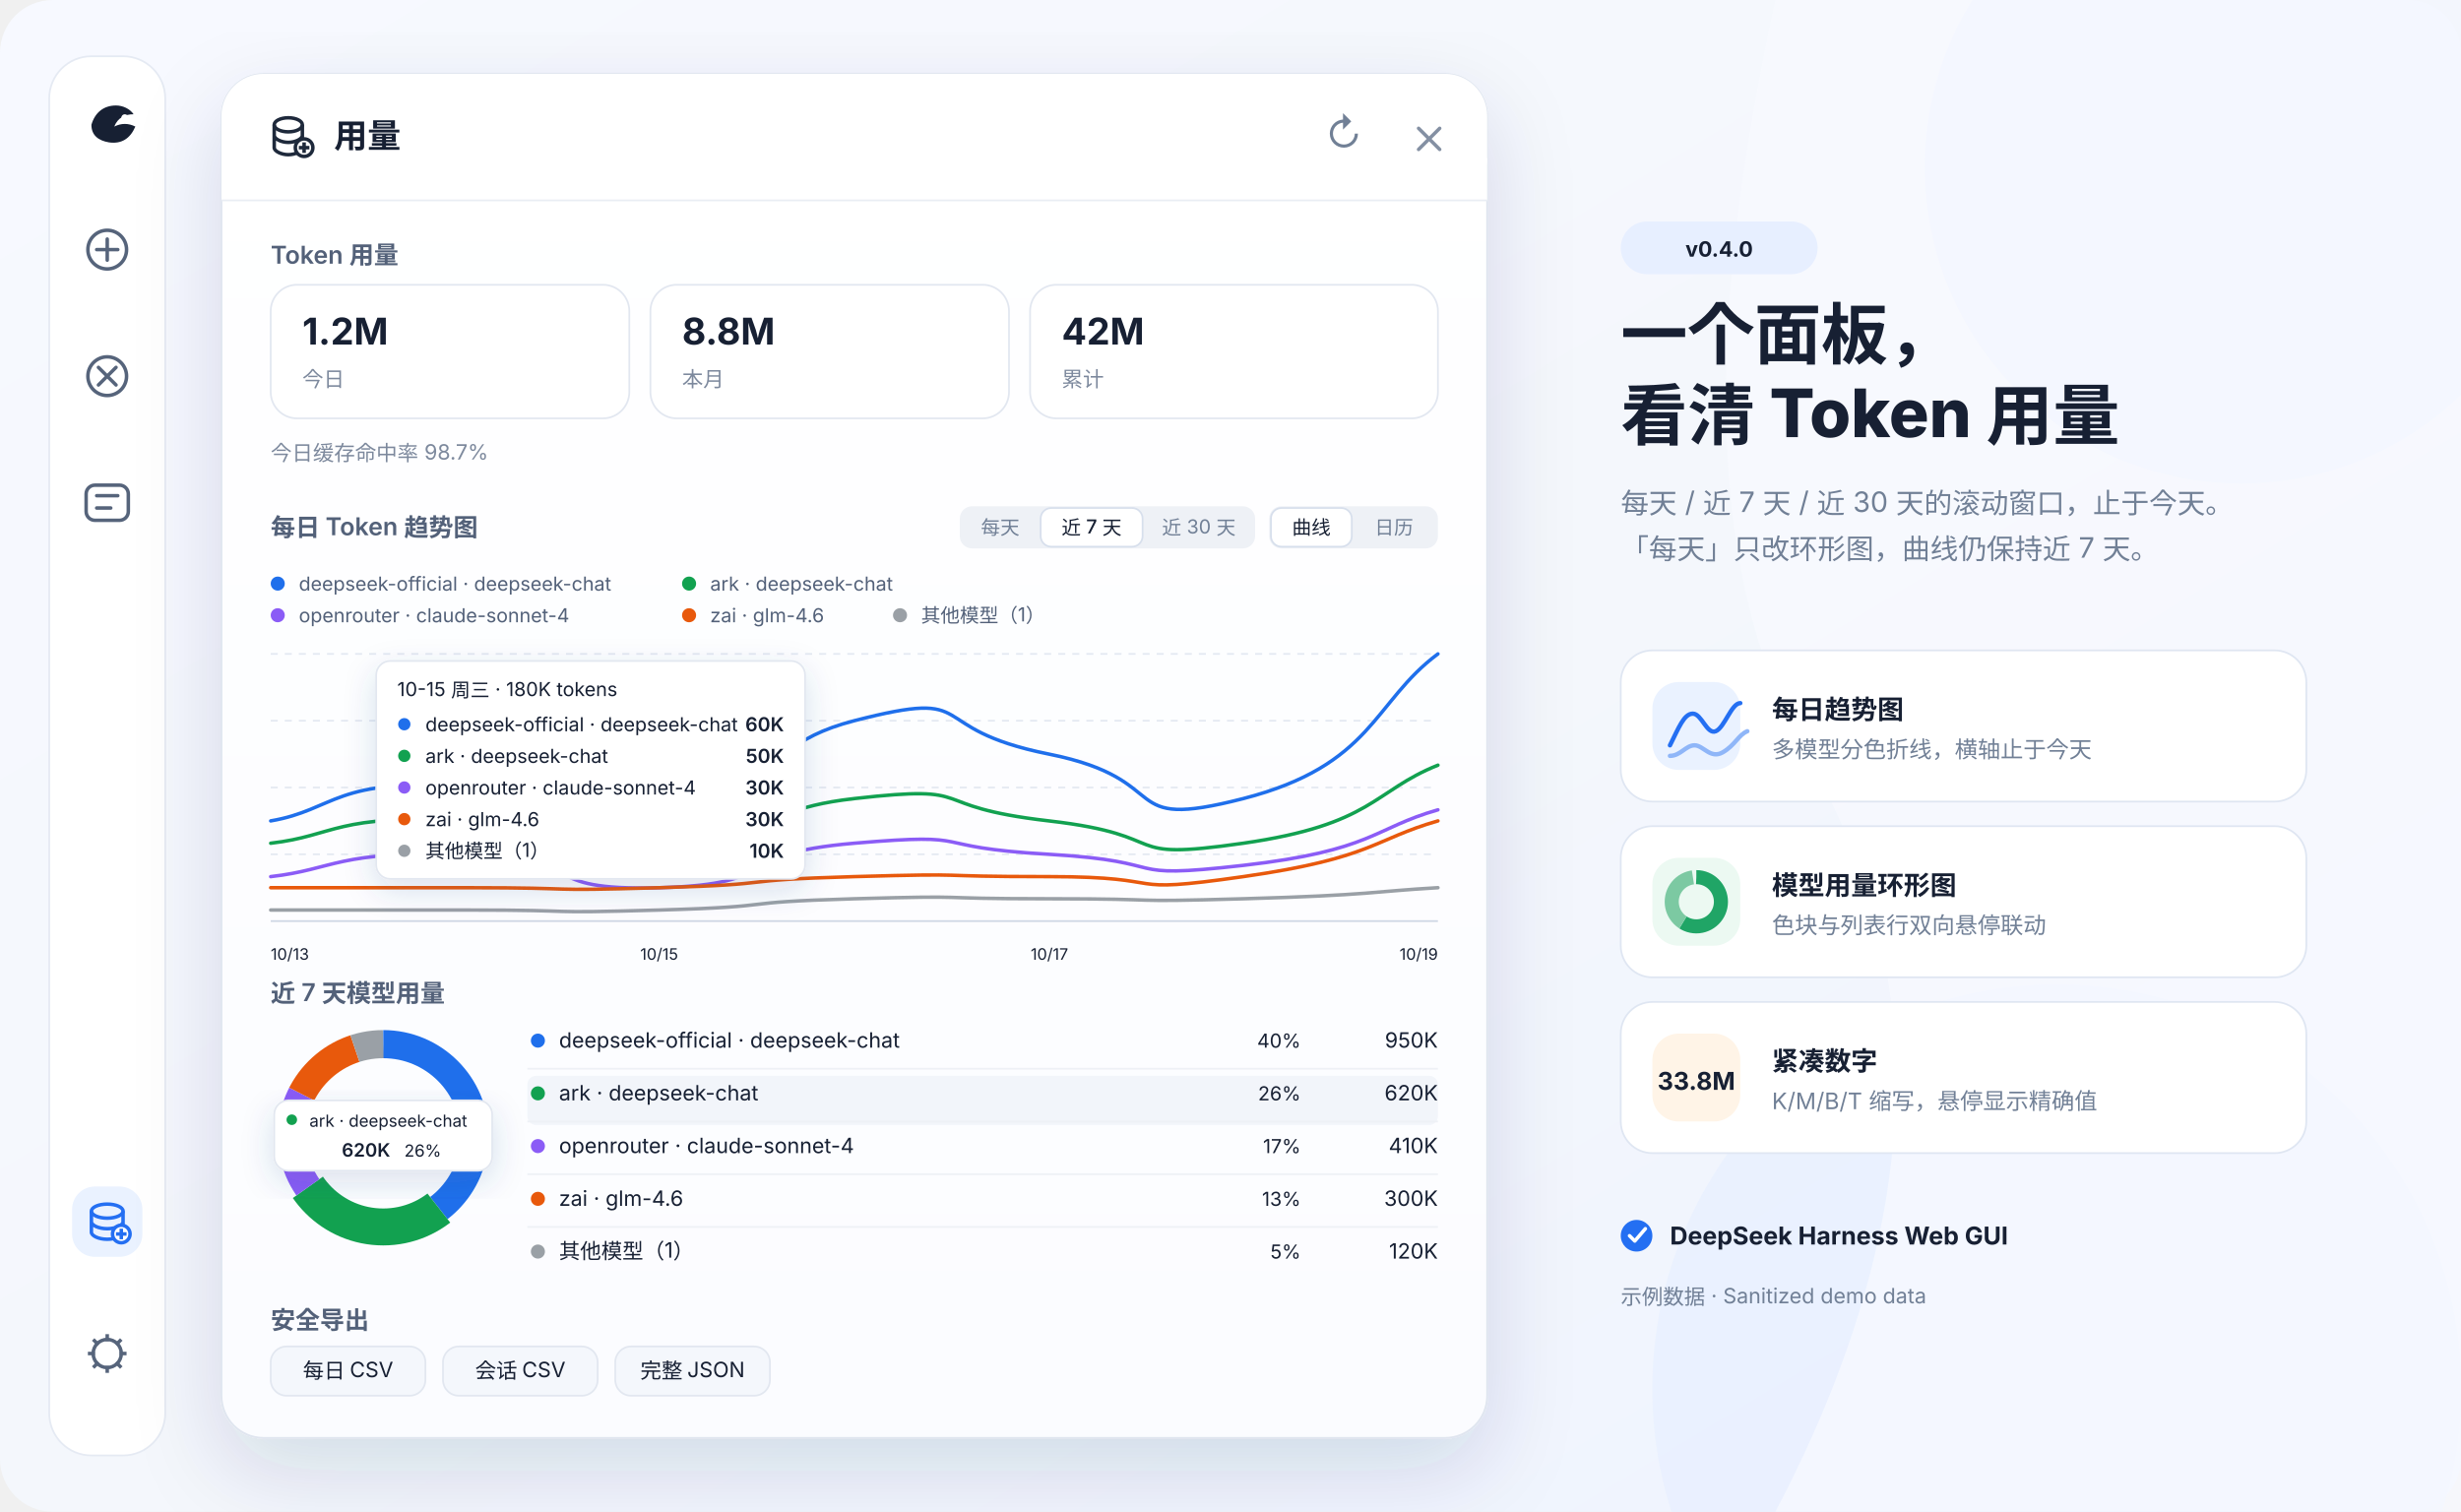
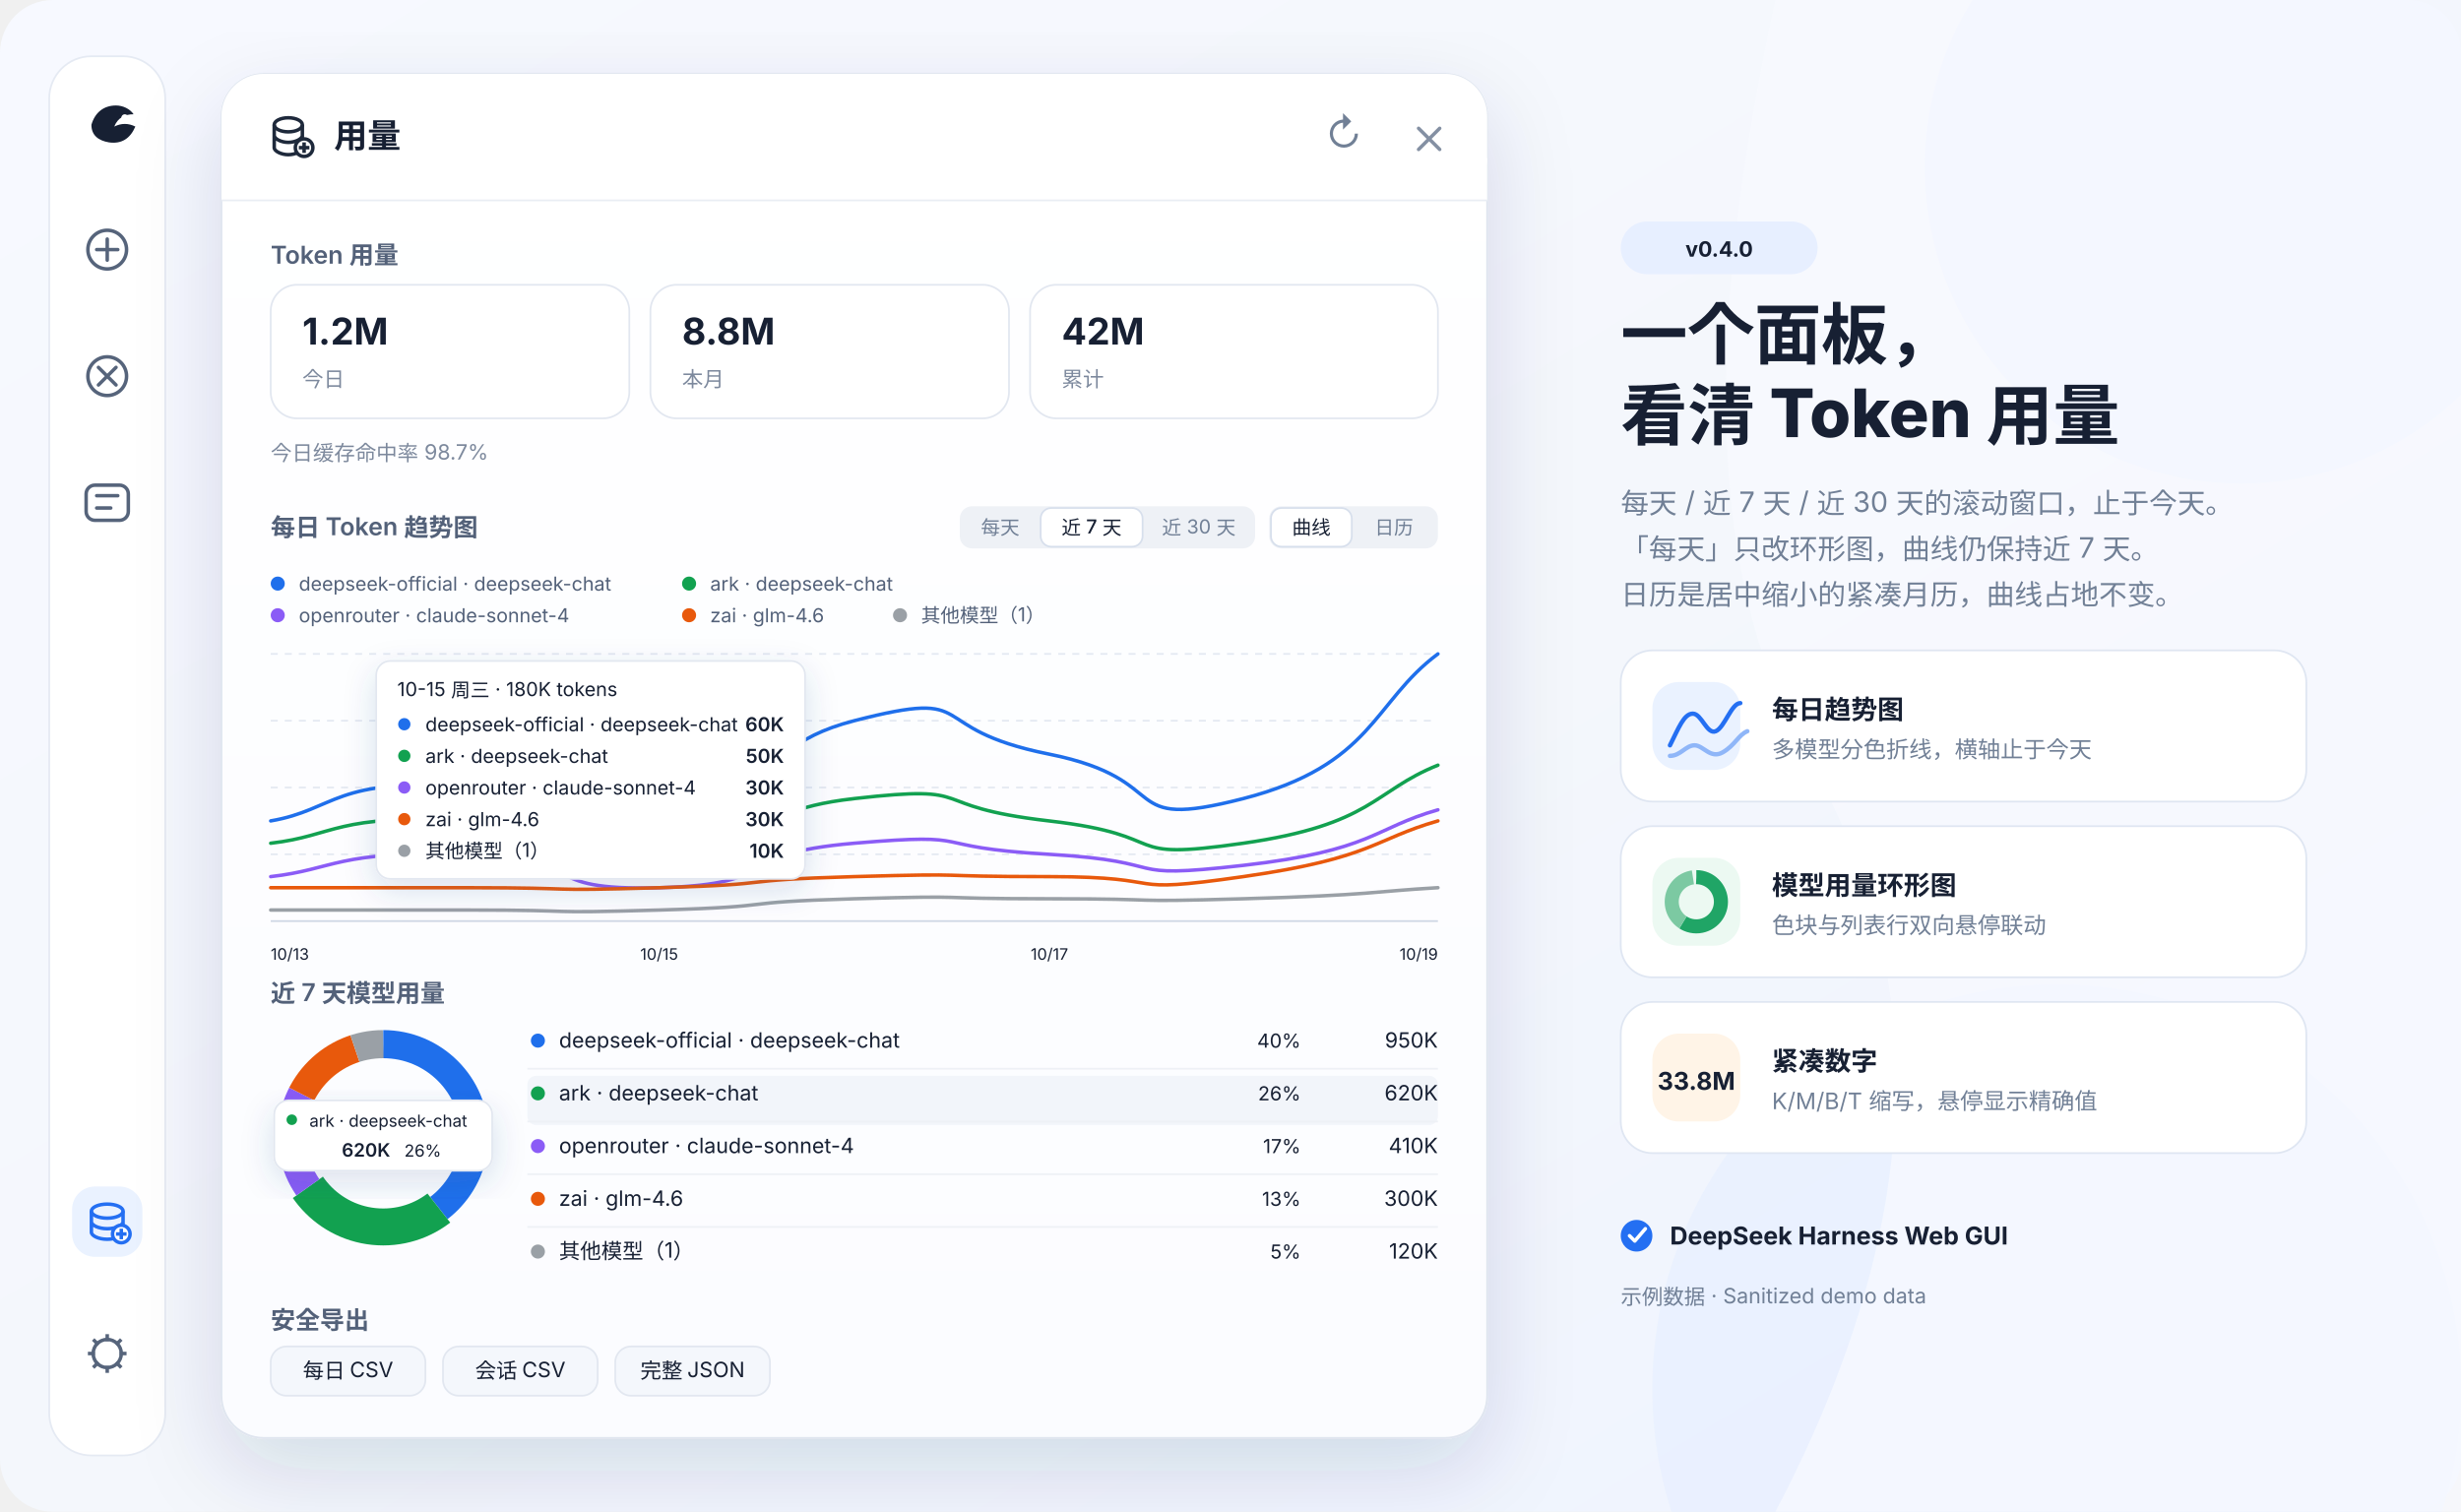
<svg xmlns="http://www.w3.org/2000/svg" width="1400" height="860" viewBox="0 0 1400 860" role="img" aria-labelledby="title desc">
  <defs>
    <linearGradient id="bg" x1="0" y1="0" x2="1" y2="1">
      <stop offset="0" stop-color="#f7f9ff" />
      <stop offset="0.52" stop-color="#f4f7fc" />
      <stop offset="1" stop-color="#eef3ff" />
    </linearGradient>
    <linearGradient id="panel" x1="0" y1="0" x2="0" y2="1">
      <stop offset="0" stop-color="#ffffff" />
      <stop offset="1" stop-color="#fbfcff" />
    </linearGradient>
    <filter id="shadow" x="-20%" y="-20%" width="140%" height="160%">
      <feDropShadow dx="0" dy="18" stdDeviation="24" flood-color="#20355d" flood-opacity="0.14" />
    </filter>
    <filter id="card" x="-30%" y="-30%" width="160%" height="170%">
      <feDropShadow dx="0" dy="6" stdDeviation="9" flood-color="#2b4d88" flood-opacity="0.16" />
    </filter>
    <style>
      text { font-family: Inter, ui-sans-serif, system-ui, -apple-system, BlinkMacSystemFont, "Segoe UI", "Microsoft YaHei", sans-serif; fill: #172033; }
      .muted { fill: #718096; }
      .label { fill: #536179; font-size: 14px; font-weight: 600; }
      .tiny { fill: #7d899d; font-size: 12px; }
      .tick { fill: #8a95a6; font-size: 9px; }
      .legend { fill: #536179; font-size: 11px; }
      .seg { font-size: 11px; }
      .row { font-size: 12px; }
    </style>
  </defs>
  <rect width="1400" height="860" rx="30" fill="url(#bg)" />
  <circle cx="1275" cy="95" r="180" fill="#dfeaff" opacity="0.55" />
  <circle cx="1170" cy="790" r="230" fill="#e6efff" opacity="0.66" />
  <path d="M1010 0h390v860h-390c84-160 91-302 20-426C969 328 970 183 1010 0Z" fill="#f8faff" opacity="0.72" />
  <rect x="28" y="32" width="66" height="796" rx="24" fill="#ffffff" stroke="#e5eaf3" />
  <g transform="translate(48 55)">
    <path d="M4 16c2-7 7-11 14-11 4 0 8 2 10 5-5 0-9 2-11 7 4-2 8-2 12 0-3 7-8 10-15 9-6-1-10-4-10-10Z" fill="#172033" />
    <circle cx="23" cy="12" r="2" fill="#ffffff" />
  </g>
  <g fill="none" stroke="#56647b" stroke-width="2" stroke-linecap="round">
    <circle cx="61" cy="142" r="11" />
    <path d="M61 136v12M55 142h12" />
    <circle cx="61" cy="214" r="11" />
    <path d="M56 209l10 10M66 209l-10 10" />
    <rect x="49" y="276" width="24" height="20" rx="5" />
    <path d="M55 282h12M55 289h8" />
  </g>
  <rect x="41" y="675" width="40" height="40" rx="13" fill="#eaf2ff" />
  <g transform="translate(50 684)" fill="none" stroke="#246ff2" stroke-width="2">
    <ellipse cx="11" cy="5" rx="9" ry="4" />
    <path d="M2 5v12c0 2 4 4 9 4s9-2 9-4V5M2 11c0 2 4 4 9 4s9-2 9-4" />
    <circle cx="19" cy="18" r="5" fill="#fff" />
    <path d="M19 15v6M16 18h6" />
  </g>
  <g transform="translate(49 758)" fill="none" stroke="#56647b" stroke-width="2">
    <circle cx="12" cy="12" r="8" />
    <path d="M12 1v4M12 19v4M1 12h4M19 12h4M4 4l3 3M17 17l3 3M20 4l-3 3M7 17l-3 3" />
  </g>
  <g filter="url(#shadow)">
    <rect x="126" y="42" width="720" height="776" rx="24" fill="url(#panel)" stroke="#dfe5ef" />
  </g>
  <rect x="126" y="42" width="720" height="72" rx="24" fill="#ffffff" />
  <path d="M126 90h720v24H126Z" fill="#ffffff" />
  <line x1="126" y1="114" x2="846" y2="114" stroke="#e9edf4" />
  <g transform="translate(154 66)" fill="none" stroke="#1e293b" stroke-width="2">
    <ellipse cx="10" cy="5" rx="8" ry="4" />
    <path d="M2 5v13c0 2 4 4 8 4s8-2 8-4V5M2 11c0 2 4 4 8 4s8-2 8-4" />
    <circle cx="19" cy="18" r="5" fill="#fff" />
    <path d="M19 15v6M16 18h6" />
  </g>
  <text x="190" y="84" font-size="19" font-weight="700">用量</text>
  <text x="754" y="84" font-size="22" class="muted">↻</text>
  <path d="M807 73l12 12M819 73l-12 12" stroke="#8490a3" stroke-width="2" stroke-linecap="round" />
  <text x="154" y="150" class="label">Token 用量</text>
  <g>
    <rect x="154" y="162" width="204" height="76" rx="15" fill="#ffffff" stroke="#e2e7f0" />
    <text x="172" y="196" font-size="21" font-weight="750">1.2M</text>
    <text x="172" y="220" class="tiny">今日</text>
    <rect x="370" y="162" width="204" height="76" rx="15" fill="#ffffff" stroke="#e2e7f0" />
    <text x="388" y="196" font-size="21" font-weight="750">8.8M</text>
    <text x="388" y="220" class="tiny">本月</text>
    <rect x="586" y="162" width="232" height="76" rx="15" fill="#ffffff" stroke="#e2e7f0" />
    <text x="604" y="196" font-size="21" font-weight="750">42M</text>
    <text x="604" y="220" class="tiny">累计</text>
  </g>
  <text x="154" y="262" class="tiny">今日缓存命中率 98.7%</text>
  <text x="154" y="305" class="label">每日 Token 趋势图</text>
  <g>
    <rect x="546" y="288" width="168" height="24" rx="7" fill="#eef1f6" />
    <text x="569" y="304" class="seg muted" text-anchor="middle">每天</text>
    <rect x="592" y="289" width="58" height="22" rx="6" fill="#ffffff" stroke="#d7dfec" />
    <text x="621" y="304" class="seg" text-anchor="middle" font-weight="500">近 7 天</text>
    <text x="682" y="304" class="seg muted" text-anchor="middle">近 30 天</text>
  </g>
  <g>
    <rect x="722" y="288" width="96" height="24" rx="7" fill="#eef1f6" />
    <rect x="723" y="289" width="46" height="22" rx="6" fill="#ffffff" stroke="#d7dfec" />
    <text x="746" y="304" class="seg" text-anchor="middle" font-weight="500">曲线</text>
    <text x="793" y="304" class="seg muted" text-anchor="middle">日历</text>
  </g>
  <g>
    <circle cx="158" cy="332" r="4" fill="#1f6feb" />
    <text x="170" y="336" class="legend">deepseek-official · deepseek-chat</text>
    <circle cx="392" cy="332" r="4" fill="#12a150" />
    <text x="404" y="336" class="legend">ark · deepseek-chat</text>
    <circle cx="158" cy="350" r="4" fill="#8b5cf6" />
    <text x="170" y="354" class="legend">openrouter · claude-sonnet-4</text>
    <circle cx="392" cy="350" r="4" fill="#e8590c" />
    <text x="404" y="354" class="legend">zai · glm-4.6</text>
    <circle cx="512" cy="350" r="4" fill="#9aa0a6" />
    <text x="524" y="354" class="legend">其他模型（1）</text>
  </g>
  <g stroke="#e4e9f2" stroke-width="1" stroke-dasharray="4 4">
    <line x1="154" y1="372" x2="818" y2="372" />
    <line x1="154" y1="410" x2="818" y2="410" />
    <line x1="154" y1="448" x2="818" y2="448" />
    <line x1="154" y1="486" x2="818" y2="486" />
  </g>
  <line x1="154" y1="524" x2="818" y2="524" stroke="#cfd7e5" stroke-width="1" />
  <g fill="none" stroke-width="2" stroke-linecap="round" stroke-linejoin="round">
    <path stroke="#1f6feb" d="M 154 467 C 190.9 460.7 190.9 441.7 264.7 448 C 338.5 454.3 301.5 498.7 375.3 486 C 449.1 473.3 412.2 429.0 486 410 C 559.8 391.0 522.9 414.2 596.7 429 C 670.5 443.8 633.5 473.3 707.3 454.3 C 781.1 435.3 781.1 399.4 818 372" />
    <path stroke="#12a150" d="M 154 479.7 C 190.9 475.5 190.9 462.8 264.7 467 C 338.5 471.2 301.5 496.5 375.3 492.3 C 449.1 488.1 412.2 462.7 486 454.3 C 559.8 445.9 522.9 458.5 596.7 467 C 670.5 475.5 633.5 490.3 707.3 479.7 C 781.1 469.1 781.1 450.1 818 435.3" />
    <path stroke="#8b5cf6" d="M 154 498.7 C 190.9 494.5 190.9 483.9 264.7 486 C 338.5 488.1 301.5 507.1 375.3 505 C 449.1 502.9 412.2 486.0 486 479.7 C 559.8 473.4 522.9 481.8 596.7 486 C 670.5 490.2 633.5 500.7 707.3 492.3 C 781.1 483.9 781.1 471.2 818 460.7" />
    <path stroke="#e8590c" d="M 154 505 C 190.9 505.0 190.9 505.0 264.7 505 C 338.5 505.0 301.5 507.1 375.3 505 C 449.1 502.9 412.2 500.8 486 498.7 C 559.8 496.6 522.9 498.7 596.7 498.7 C 670.5 498.7 633.5 509.3 707.3 498.7 C 781.1 488.1 781.1 477.6 818 467" />
    <path stroke="#9aa0a6" d="M 154 517.7 C 190.9 517.7 190.9 517.7 264.7 517.7 C 338.5 517.7 301.5 519.8 375.3 517.7 C 449.1 515.6 412.2 513.4 486 511.3 C 559.8 509.2 522.9 511.3 596.7 511.3 C 670.5 511.3 633.5 513.4 707.3 511.3 C 781.1 509.2 781.1 507.1 818 505" />
  </g>
  <g filter="url(#card)">
    <rect x="214" y="376" width="244" height="124" rx="8" fill="#ffffff" stroke="#e2e7f0" />
  </g>
  <text x="226" y="396" font-size="11" fill="#718096">10-15 周三 · 180K tokens</text>
  <g>
    <circle cx="230" cy="412" r="3.5" fill="#1f6feb" />
    <text x="242" y="416" font-size="11" fill="#536179">deepseek-official · deepseek-chat</text>
    <text x="446" y="416" font-size="11" font-weight="600" text-anchor="end">60K</text>
    <circle cx="230" cy="430" r="3.5" fill="#12a150" />
    <text x="242" y="434" font-size="11" fill="#536179">ark · deepseek-chat</text>
    <text x="446" y="434" font-size="11" font-weight="600" text-anchor="end">50K</text>
    <circle cx="230" cy="448" r="3.5" fill="#8b5cf6" />
    <text x="242" y="452" font-size="11" fill="#536179">openrouter · claude-sonnet-4</text>
    <text x="446" y="452" font-size="11" font-weight="600" text-anchor="end">30K</text>
    <circle cx="230" cy="466" r="3.5" fill="#e8590c" />
    <text x="242" y="470" font-size="11" fill="#536179">zai · glm-4.6</text>
    <text x="446" y="470" font-size="11" font-weight="600" text-anchor="end">30K</text>
    <circle cx="230" cy="484" r="3.5" fill="#9aa0a6" />
    <text x="242" y="488" font-size="11" fill="#536179">其他模型（1）</text>
    <text x="446" y="488" font-size="11" font-weight="600" text-anchor="end">10K</text>
  </g>
  <g class="tick">
    <text x="154" y="546">10/13</text>
    <text x="375" y="546" text-anchor="middle">10/15</text>
    <text x="597" y="546" text-anchor="middle">10/17</text>
    <text x="818" y="546" text-anchor="end">10/19</text>
  </g>
  <text x="154" y="570" class="label">近 7 天模型用量</text>
  <g>
    <circle cx="218" cy="646" r="52" fill="none" stroke="#1f6feb" stroke-width="16" stroke-dasharray="129.33 326.73" stroke-dashoffset="0" transform="rotate(-90 218 646)" />
    <circle cx="218" cy="646" r="52" fill="none" stroke="#12a150" stroke-width="21" stroke-dasharray="84.4 326.73" stroke-dashoffset="-129.33" transform="rotate(-90 218 646)" />
    <circle cx="218" cy="646" r="52" fill="none" stroke="#8b5cf6" stroke-width="16" stroke-dasharray="55.82 326.73" stroke-dashoffset="-213.73" transform="rotate(-90 218 646)" />
    <circle cx="218" cy="646" r="52" fill="none" stroke="#e8590c" stroke-width="16" stroke-dasharray="40.84 326.73" stroke-dashoffset="-269.55" transform="rotate(-90 218 646)" />
    <circle cx="218" cy="646" r="52" fill="none" stroke="#9aa0a6" stroke-width="16" stroke-dasharray="16.34 326.73" stroke-dashoffset="-310.39" transform="rotate(-90 218 646)" />
  </g>
  <g filter="url(#card)">
    <rect x="156" y="626" width="124" height="40" rx="8" fill="#ffffff" stroke="#e2e7f0" />
  </g>
  <circle cx="166" cy="637" r="3" fill="#12a150" />
  <text x="176" y="641" font-size="9.5" fill="#536179">ark · deepseek-chat</text>
  <text x="222" y="658" font-size="10.5" font-weight="600" text-anchor="end">620K</text>
  <text x="230" y="658" font-size="9.5" fill="#7d899d">26%</text>
  <g class="row">
    <circle cx="306" cy="592" r="4" fill="#1f6feb" />
    <text x="318" y="596" fill="#536179">deepseek-official · deepseek-chat</text>
    <text x="740" y="596" font-size="11" text-anchor="end" fill="#8a95a6">40%</text>
    <text x="818" y="596" text-anchor="end">950K</text>
    <line x1="300" y1="608" x2="818" y2="608" stroke="#eef1f6" />
    <rect x="300" y="612" width="518" height="28" rx="5" fill="#f2f5fa" />
    <circle cx="306" cy="622" r="4" fill="#12a150" />
    <text x="318" y="626" fill="#536179">ark · deepseek-chat</text>
    <text x="740" y="626" font-size="11" text-anchor="end" fill="#8a95a6">26%</text>
    <text x="818" y="626" text-anchor="end">620K</text>
    <line x1="300" y1="638" x2="818" y2="638" stroke="#eef1f6" />
    <circle cx="306" cy="652" r="4" fill="#8b5cf6" />
    <text x="318" y="656" fill="#536179">openrouter · claude-sonnet-4</text>
    <text x="740" y="656" font-size="11" text-anchor="end" fill="#8a95a6">17%</text>
    <text x="818" y="656" text-anchor="end">410K</text>
    <line x1="300" y1="668" x2="818" y2="668" stroke="#eef1f6" />
    <circle cx="306" cy="682" r="4" fill="#e8590c" />
    <text x="318" y="686" fill="#536179">zai · glm-4.6</text>
    <text x="740" y="686" font-size="11" text-anchor="end" fill="#8a95a6">13%</text>
    <text x="818" y="686" text-anchor="end">300K</text>
    <line x1="300" y1="698" x2="818" y2="698" stroke="#eef1f6" />
    <circle cx="306" cy="712" r="4" fill="#9aa0a6" />
    <text x="318" y="716" fill="#536179">其他模型（1）</text>
    <text x="740" y="716" font-size="11" text-anchor="end" fill="#8a95a6">5%</text>
    <text x="818" y="716" text-anchor="end">120K</text>
  </g>
  <text x="154" y="756" class="label">安全导出</text>
  <g>
    <rect x="154" y="766" width="88" height="28" rx="9" fill="#f4f7fc" stroke="#e2e7f0" />
    <text x="198" y="784" font-size="12" text-anchor="middle" fill="#2b4d88">每日 CSV</text>
    <rect x="252" y="766" width="88" height="28" rx="9" fill="#f4f7fc" stroke="#e2e7f0" />
    <text x="296" y="784" font-size="12" text-anchor="middle" fill="#2b4d88">会话 CSV</text>
    <rect x="350" y="766" width="88" height="28" rx="9" fill="#f4f7fc" stroke="#e2e7f0" />
    <text x="394" y="784" font-size="12" text-anchor="middle" fill="#2b4d88">完整 JSON</text>
  </g>
  <g transform="translate(922 126)">
    <rect x="0" y="0" width="112" height="30" rx="15" fill="#e7efff" />
    <text x="56" y="20" text-anchor="middle" fill="#2468db" font-size="12" font-weight="750">v0.4.0</text>
    <text x="0" y="78" font-size="38" font-weight="800">一个面板，</text>
    <text x="0" y="124" font-size="38" font-weight="800">看清 Token 用量</text>
    <text x="0" y="166" font-size="16" class="muted">每天 / 近 7 天 / 近 30 天的滚动窗口，止于今天。</text>
    <text x="0" y="192" font-size="16" class="muted">「每天」只改环形图，曲线仍保持近 7 天。</text>
+     <text x="0" y="218" font-size="16" class="muted">日历是居中缩小的紧凑月历，曲线占地不变。</text>
    <g transform="translate(0 244)">
      <rect width="390" height="86" rx="18" fill="#ffffff" stroke="#dfe6f2" />
      <rect x="18" y="18" width="50" height="50" rx="15" fill="#eaf2ff" />
      <g fill="none" stroke="#246ff2" stroke-width="2.5" stroke-linecap="round" stroke-linejoin="round">
        <path d="M28 54c5-10 8-18 13-18s8 12 13 10 9-16 14-16" />
        <path d="M28 60c6 0 9-6 14-6s9 8 16 4 9-10 14-12" stroke="#8fb6f8" />
      </g>
      <text x="86" y="39" font-size="15" font-weight="750">每日趋势图</text>
      <text x="86" y="61" font-size="13" class="muted">多模型分色折线，横轴止于今天</text>
    </g>
    <g transform="translate(0 344)">
      <rect width="390" height="86" rx="18" fill="#ffffff" stroke="#dfe6f2" />
      <rect x="18" y="18" width="50" height="50" rx="15" fill="#ecf9f2" />
      <g transform="rotate(-90 43 43)">
        <circle cx="43" cy="43" r="14" fill="none" stroke="#20a566" stroke-width="8" stroke-dasharray="52 88" />
        <circle cx="43" cy="43" r="14" fill="none" stroke="#7cc9a2" stroke-width="8" stroke-dasharray="34 88" stroke-dashoffset="-52" />
      </g>
      <text x="86" y="39" font-size="15" font-weight="750">模型用量环形图</text>
      <text x="86" y="61" font-size="13" class="muted">色块与列表行双向悬停联动</text>
    </g>
    <g transform="translate(0 444)">
      <rect width="390" height="86" rx="18" fill="#ffffff" stroke="#dfe6f2" />
      <rect x="18" y="18" width="50" height="50" rx="15" fill="#fff4e7" />
      <text x="43" y="50" text-anchor="middle" fill="#e58a25" font-size="14" font-weight="750">33.8M</text>
      <text x="86" y="39" font-size="15" font-weight="750">紧凑数字</text>
      <text x="86" y="61" font-size="13" class="muted">K/M/B/T 缩写，悬停显示精确值</text>
    </g>
    <g transform="translate(0 568)">
      <circle cx="9" cy="9" r="9" fill="#246ff2" />
      <path d="M5 9l3 3 6-7" fill="none" stroke="#fff" stroke-width="2" stroke-linecap="round" stroke-linejoin="round" />
      <text x="28" y="14" font-size="14" font-weight="650">DeepSeek Harness Web GUI</text>
      <text x="0" y="48" font-size="12" class="muted">示例数据 · Sanitized demo data</text>
    </g>
  </g>
</svg>
